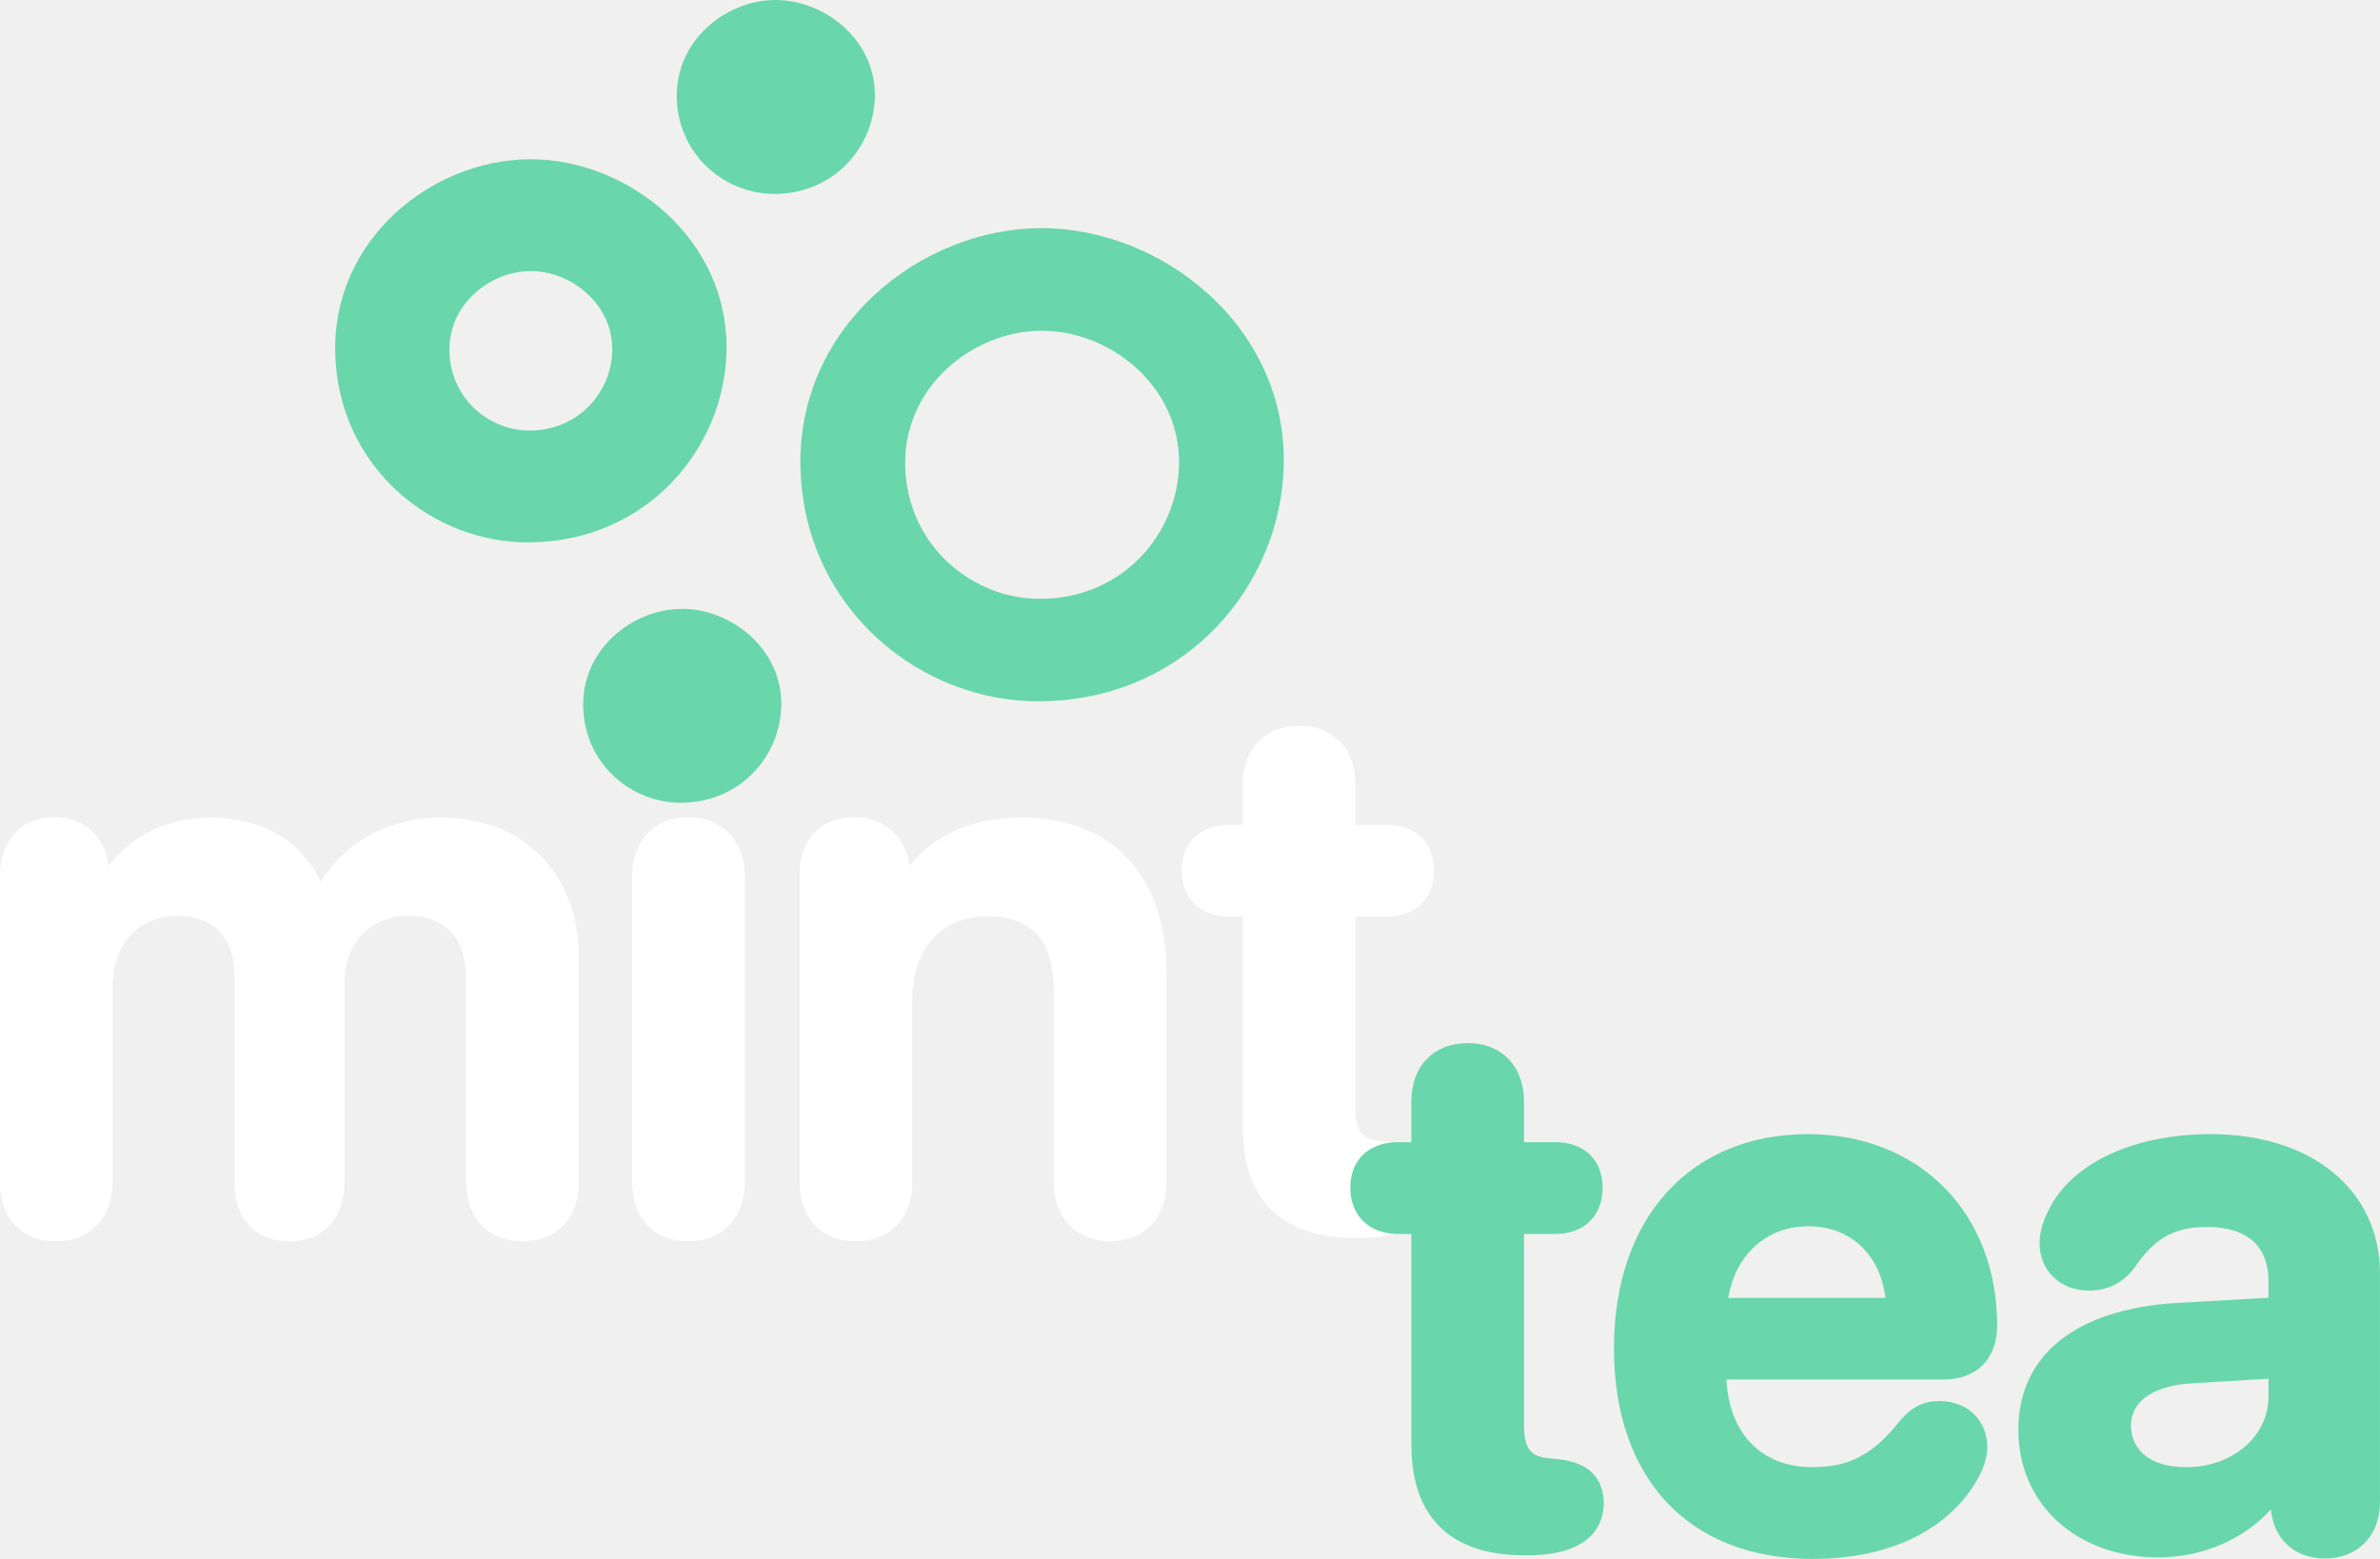
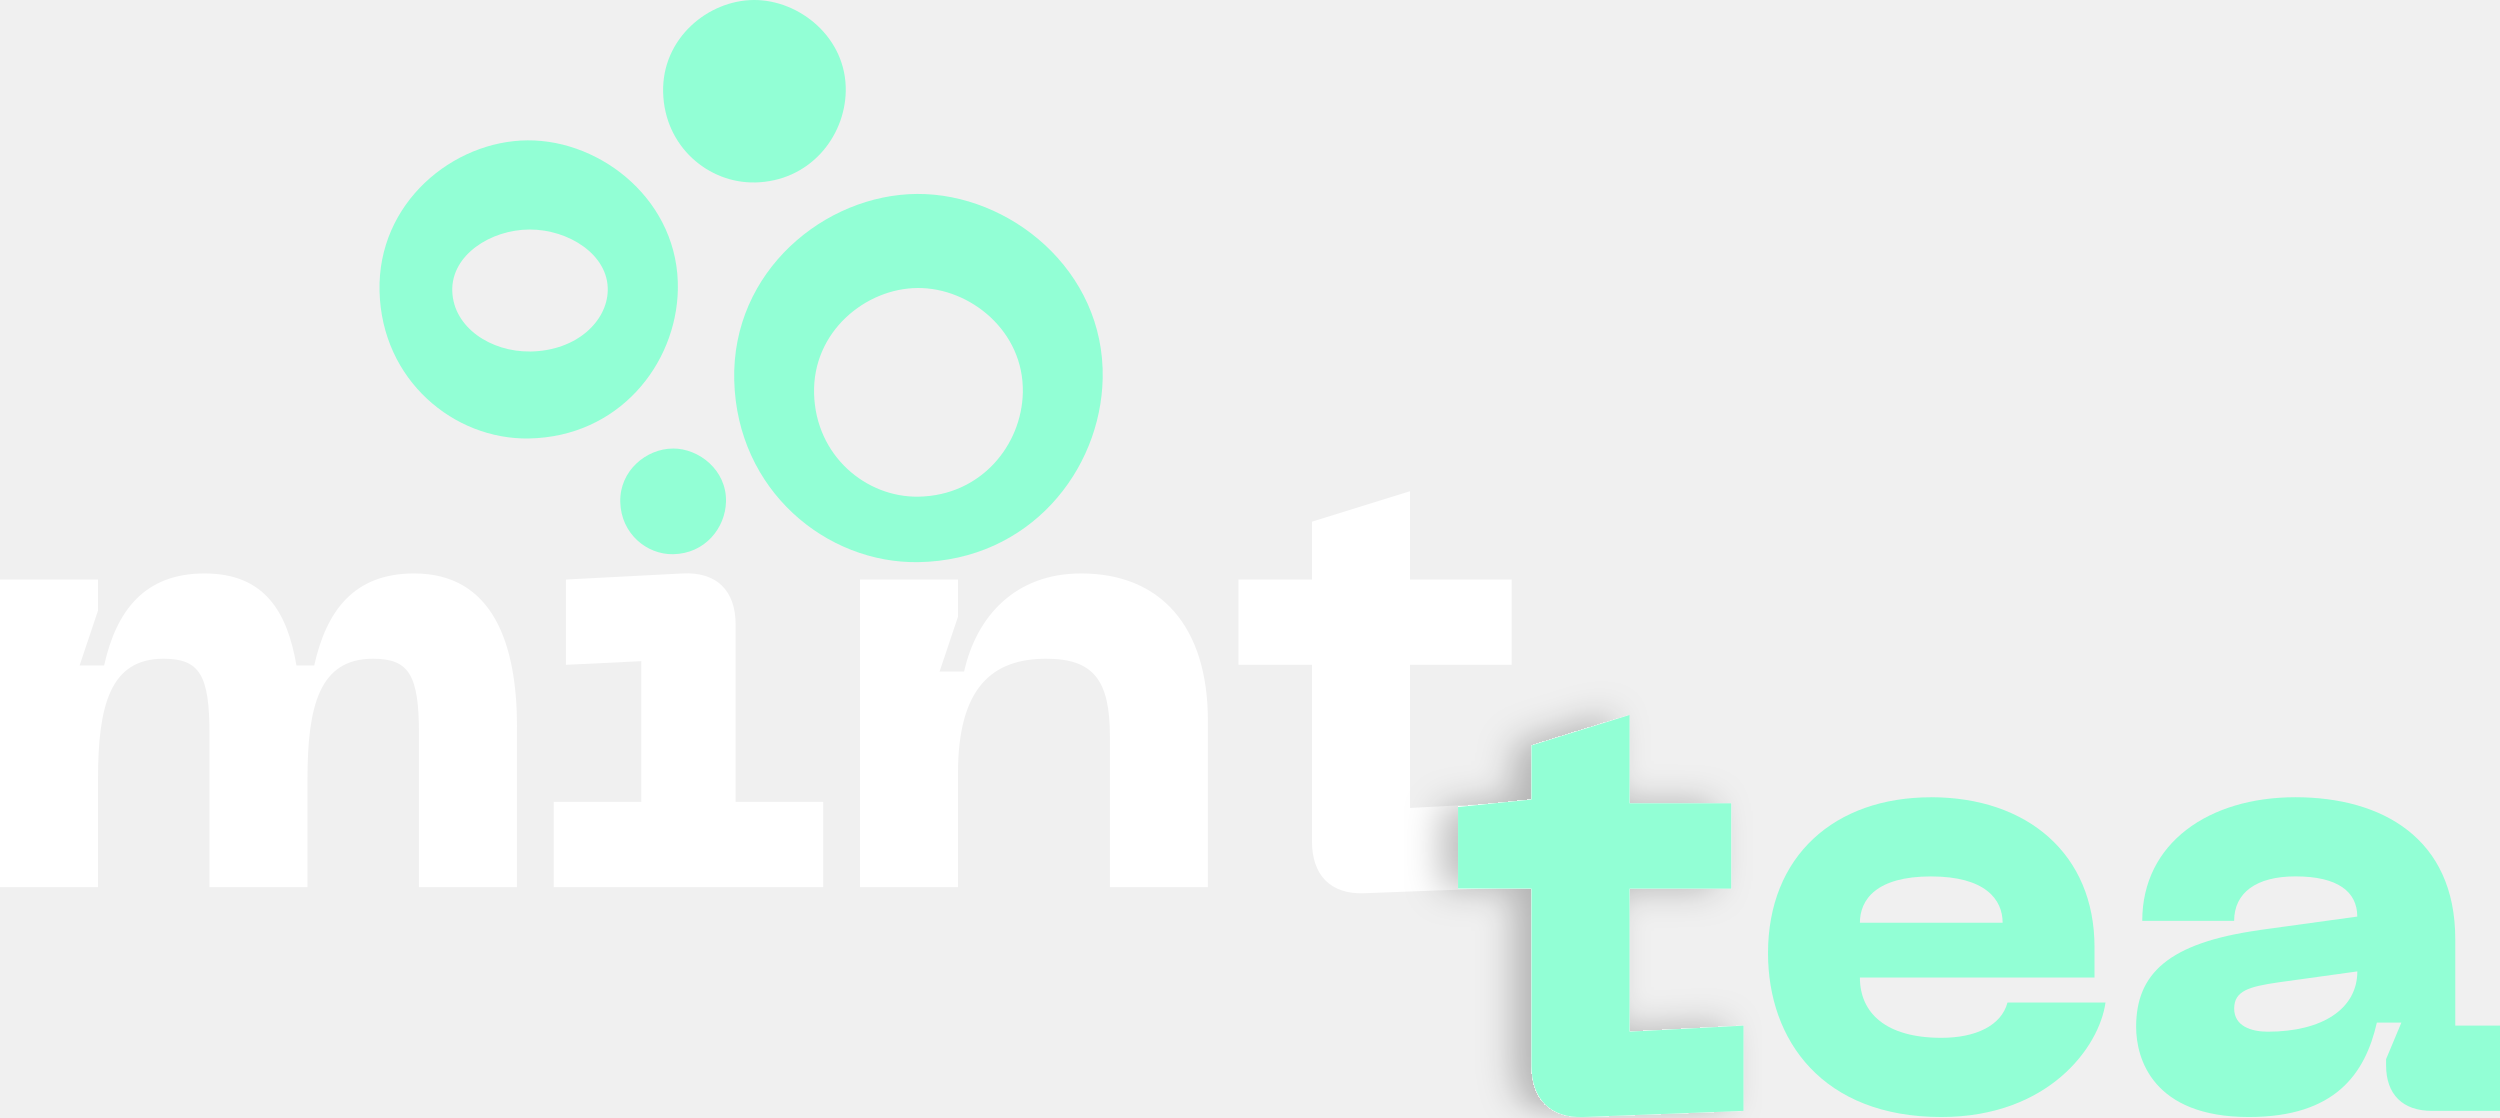
- <svg xmlns="http://www.w3.org/2000/svg" id="Laag_2" viewBox="0 0 585.65 383.69">
+ <svg xmlns="http://www.w3.org/2000/svg" width="282" height="126" viewBox="0 0 282 126" fill="none">
+   <path d="M58.313 82.001V100.067H47.259V82.757C47.259 76.159 46.154 74.305 42.079 74.305C36.069 74.305 34.684 79.525 34.684 87.907V100.067H23.629V82.757C23.629 76.159 22.524 74.305 18.45 74.305C12.44 74.305 11.055 79.525 11.055 87.907V100.067H0V65.371H11.055V68.876L8.98 75.061H11.745C13.124 68.876 16.305 64.685 23.074 64.685C29.844 64.685 32.404 69.016 33.439 75.061H35.444C36.824 68.876 39.934 64.685 46.709 64.685C55.624 64.685 58.319 72.654 58.319 81.996L58.313 82.001Z" fill="white" />
+   <path d="M62.458 100.067V90.447H72.338V74.579L63.838 74.991V65.371L76.968 64.686C80.838 64.482 82.978 66.609 82.978 70.457V90.447H92.857V100.067H62.458Z" fill="white" />
+   <path d="M108.062 87.221V100.067H97.008V65.371H108.062V69.562L105.987 75.747H108.752C110.132 69.562 114.487 64.685 121.947 64.685C130.862 64.685 136.251 70.591 136.251 81.31V100.067H125.197V83.03C125.197 76.712 123.332 74.305 118.012 74.305C112.002 74.305 108.062 77.467 108.062 87.221Z" fill="white" />
+   <path d="M159.051 91.138L171.9 90.453V100.072L153.866 100.758C150.066 100.898 147.991 98.695 147.991 94.917V74.991H139.701V65.371H147.991V58.844L159.045 55.409V65.371H170.515V74.991H159.045V91.133L159.051 91.138Z" fill="white" />
+   <g filter="url(#filter0_d_444_339)">
+     <path d="M183.817 116.375L196.667 115.689V125.309L178.632 125.995C174.832 126.134 172.757 123.931 172.757 120.153V100.228H164.468V91.031L172.757 90.19V84.086L183.812 80.65V90.613H195.282V100.233H183.812V116.375H183.817Z" fill="#92FFD5" />
+   </g>
+   <path d="M217.812 89.927C228.661 89.927 236.261 96.315 236.261 106.83V110.265H209.797C209.797 114.247 212.697 117.066 218.987 117.066C222.857 117.066 225.756 115.694 226.446 113.084H237.501C236.811 118.101 231.076 126 218.987 126C205.582 126 199.432 117.345 199.432 107.521C199.432 96.53 206.962 89.933 217.812 89.933V89.927ZM225.896 104.081C225.896 101.471 223.961 98.861 217.812 98.861C211.662 98.861 209.797 101.471 209.797 104.081H225.896Z" fill="#92FFD5" />
+   <path d="M254.916 104.901L265.9 103.39C265.9 100.571 263.69 98.856 258.92 98.856C254.501 98.856 252.011 100.71 252.011 103.872H241.646C241.646 95.077 249.175 89.927 258.92 89.927C268.665 89.927 276.955 94.531 276.955 105.935V115.689H282V125.309H274.33C271.015 125.309 269.15 123.454 269.15 120.158V119.472L270.875 115.351H268.11C266.795 121.123 263.41 126 253.671 126C242.821 126 240.956 119.403 240.956 115.834C240.956 109.858 244.551 106.353 254.91 104.912L254.916 104.901ZM255.816 116.375C261.896 116.375 265.906 113.835 265.906 109.574L256.991 110.812C253.676 111.294 252.016 111.771 252.016 113.765C252.016 115.759 253.951 116.375 255.816 116.375Z" fill="#92FFD5" />
+   <path d="M75.89 50.596C72.909 50.612 69.875 53.093 69.966 56.631C70.058 60.2 72.952 62.569 75.933 62.515C79.534 62.451 81.83 59.546 81.894 56.566C81.97 53.056 78.871 50.575 75.89 50.591V50.596Z" fill="#92FFD5" />
+   <path d="M85.107 20.585C91.327 20.477 95.288 15.461 95.401 10.316C95.531 4.255 90.178 -0.027 85.031 2.98706e-06C79.884 0.027 74.645 4.314 74.801 10.418C74.957 16.576 79.959 20.67 85.107 20.579V20.585Z" fill="#92FFD5" />
+   <path d="M103.459 21.876C93.067 21.93 82.509 30.58 82.821 42.906C83.134 55.328 93.224 63.592 103.616 63.41C116.152 63.19 124.162 53.072 124.383 42.691C124.647 30.462 113.851 21.823 103.459 21.876ZM103.605 56.025C97.719 56.127 92.006 51.438 91.828 44.39C91.65 37.402 97.644 32.514 103.529 32.487C109.42 32.455 115.527 37.354 115.376 44.283C115.252 50.162 110.709 55.902 103.599 56.025H103.605Z" fill="#92FFD5" />
+   <path d="M76.461 32.68C76.677 22.777 67.929 15.783 59.521 15.831C51.107 15.879 42.559 22.878 42.812 32.857C43.065 42.916 51.236 49.605 59.645 49.46C69.799 49.283 76.278 41.089 76.461 32.686V32.68ZM59.79 39.647C55.403 39.706 51.156 36.968 51.016 32.846C50.886 28.763 55.349 25.906 59.731 25.89C64.118 25.874 68.667 28.731 68.554 32.788C68.463 36.228 65.072 39.578 59.779 39.653L59.79 39.647Z" fill="#92FFD5" />
  <defs>
-     <style>.cls-1{fill:none;}.cls-2{fill:#fff;}.cls-3{fill:#69d6ac;}</style>
+     <filter id="filter0_d_444_339" x="158.468" y="76.65" width="40.199" height="53.35" filterUnits="userSpaceOnUse" color-interpolation-filters="sRGB">
+       <feFlood flood-opacity="0" result="BackgroundImageFix" />
+       <feColorMatrix in="SourceAlpha" type="matrix" values="0 0 0 0 0 0 0 0 0 0 0 0 0 0 0 0 0 0 127 0" result="hardAlpha" />
+       <feOffset dx="-2" />
+       <feGaussianBlur stdDeviation="2" />
+       <feComposite in2="hardAlpha" operator="out" />
+       <feColorMatrix type="matrix" values="0 0 0 0 0 0 0 0 0 0 0 0 0 0 0 0 0 0 0.25 0" />
+       <feBlend mode="normal" in2="BackgroundImageFix" result="effect1_dropShadow_444_339" />
+       <feBlend mode="normal" in="SourceGraphic" in2="effect1_dropShadow_444_339" result="shape" />
+     </filter>
  </defs>
-   <g id="Laag_1-2">
-     <g>
-       <g>
-         <path class="cls-1" d="M130.5,66.74c-10.02,.05-20.21,8.21-19.91,19.85,.3,11.74,10.02,19.57,20.04,19.4,12.09-.2,19.82-9.77,20.04-19.58,.25-11.56-10.14-19.72-20.16-19.67Z" />
-         <path class="cls-1" d="M256.23,81.4c-16.85,.09-33.99,13.8-33.49,33.38,.51,19.75,16.85,32.9,33.7,32.62,20.34-.34,33.33-16.43,33.7-32.92,.43-19.44-17.06-33.16-33.9-33.08Z" />
-         <path class="cls-3" d="M190.92,47.73c14.71-.25,24.09-11.88,24.36-23.81C215.58,9.86,202.92-.06,190.74,0c-12.18,.06-24.57,10-24.2,24.16,.37,14.28,12.2,23.77,24.38,23.56Z" />
-         <path class="cls-3" d="M167.71,149.87c-12.18,.06-24.57,10-24.2,24.16,.37,14.28,12.2,23.77,24.38,23.56,14.71-.25,24.1-11.88,24.36-23.81,.31-14.06-12.35-23.98-24.54-23.92Z" />
-         <path class="cls-3" d="M256.03,56.16c-29.73,.15-59.95,24.4-59.06,58.96,.9,34.84,29.77,58,59.5,57.49,35.88-.61,58.79-28.99,59.43-58.09,.75-34.3-30.14-58.52-59.87-58.36Zm.41,91.24c-16.84,.29-33.19-12.87-33.7-32.62-.51-19.59,16.64-33.3,33.49-33.38,16.85-.09,34.33,13.64,33.9,33.08-.36,16.49-13.36,32.58-33.7,32.92Z" />
-         <path class="cls-3" d="M178.77,86.45c.61-27.77-24.41-47.38-48.47-47.25-24.07,.13-48.54,19.76-47.81,47.74,.73,28.21,24.11,46.96,48.17,46.55,29.05-.49,47.6-23.47,48.12-47.04Zm-48.14,19.53c-10.02,.17-19.73-7.65-20.04-19.4-.3-11.65,9.9-19.8,19.91-19.85,10.02-.05,20.41,8.11,20.16,19.67-.21,9.81-7.95,19.37-20.04,19.58Z" />
-       </g>
-       <g>
-         <path class="cls-2" d="M108.64,201.23c-12.78,0-23.7,5.94-29.68,15.81-4.89-10.12-14.53-15.81-27.18-15.81-10.31,0-19.31,4.38-25.09,11.85-.84-7.22-5.99-11.94-13.33-11.94-7.99,0-13.36,5.66-13.36,14.08v75.85c0,8.77,5.42,14.44,13.81,14.44s13.9-5.8,13.9-14.44v-48.41c0-10.15,6.46-17.23,15.7-17.23s14.26,5.43,14.26,14.53v51.11c0,8.91,5.19,14.44,13.54,14.44s13.54-5.67,13.54-14.44v-48.95c0-9.98,6.24-16.69,15.52-16.69,11.94,0,14.44,8.54,14.44,15.7v49.94c0,8.77,5.46,14.44,13.9,14.44s13.81-5.67,13.81-14.44v-55.42c0-20.58-13.58-34.41-33.78-34.41Z" />
-         <path class="cls-2" d="M169.38,201.14c-8.26,0-13.81,5.8-13.81,14.44v75.49c0,8.77,5.42,14.44,13.81,14.44s13.9-5.8,13.9-14.44v-75.4c0-8.69-5.59-14.53-13.9-14.53Z" />
-         <path class="cls-2" d="M251.35,201.23c-11.92,0-21.31,4.12-27.59,12-.8-7.21-6.17-12.09-13.62-12.09-8.12,0-13.36,5.49-13.36,13.99v75.94c0,8.77,5.42,14.44,13.81,14.44s13.9-5.8,13.9-14.44v-45.26c0-12.33,7.22-20.29,18.4-20.29s16.42,6.02,16.42,18.4v47.15c0,8.64,5.59,14.44,13.9,14.44s13.81-5.67,13.81-14.44v-51.65c0-23.92-13.34-38.19-35.67-38.19Z" />
-         <path class="cls-2" d="M341.79,281.06l-1.69-.19c-4.45-.37-6.57-1.7-6.57-8.24v-47.01h7.69c7.08,0,11.65-4.47,11.65-11.38s-4.57-11.2-11.65-11.2h-7.69v-10.03c0-4.22-1.3-7.81-3.75-10.38-2.48-2.6-5.96-3.97-10.06-3.97-8.44,0-13.9,5.63-13.9,14.35v10.03h-3.38c-7.08,0-11.65,4.4-11.65,11.2s4.57,11.38,11.65,11.38h3.38v51.87c0,17.8,9.6,27.22,27.76,27.22h.9c16.85,0,18.67-8.9,18.67-12.73,0-4.51-1.98-10.06-11.36-10.91Z" />
-       </g>
-       <g>
-         <path class="cls-3" d="M383.27,359.15l-1.69-.19c-4.45-.37-6.57-1.7-6.57-8.24v-47.01h7.69c7.08,0,11.65-4.47,11.65-11.38s-4.57-11.2-11.65-11.2h-7.69v-10.03c0-4.22-1.3-7.81-3.75-10.38-2.48-2.6-5.96-3.97-10.06-3.97-8.44,0-13.9,5.63-13.9,14.35v10.03h-3.38c-7.08,0-11.65,4.4-11.65,11.2s4.57,11.38,11.65,11.38h3.38v51.87c0,17.8,9.6,27.22,27.76,27.22h.9c16.85,0,18.67-8.9,18.67-12.73,0-4.51-1.98-10.06-11.36-10.92Z" />
-         <path class="cls-3" d="M491.44,326.25c0-27.73-19.15-47.1-46.56-47.1-29,0-47.73,20.68-47.73,52.68s18.31,51.87,48.99,51.87c19.27,0,34.23-7.54,41.06-20.72,1.18-2.37,1.81-4.74,1.81-6.85,0-6.54-4.9-11.29-11.65-11.29-3.92,0-6.68,1.3-9.53,4.48l-.11,.13c-6.67,8.51-12.57,11.67-21.76,11.67-12.48,0-20.45-8.22-21.14-21.6h53.53c8.07,0,13.09-5.08,13.09-13.27Zm-66.17-6.79c1.77-10.66,9.41-17.64,19.7-17.64s17.65,6.83,19,17.64h-38.7Z" />
-         <path class="cls-3" d="M543.95,279.15c-19.54,0-34.98,7.54-40.27,19.59-1.2,2.52-1.79,4.89-1.79,7.26,0,6.75,5.09,11.65,12.1,11.65,4.62,0,8.38-1.86,11.19-5.54l.08-.12c4.97-7.29,9.79-10,17.78-10,13.19,0,15.16,8.2,15.16,13.09v4.33l-22.79,1.3c-24.63,1.53-38.75,12.89-38.75,31.17s14.19,31.44,34.5,31.44c10.82,0,20.98-4.46,27.64-11.79,.72,7.36,5.87,12.06,13.3,12.06,8.1,0,13.54-5.59,13.54-13.9v-56.23c0-20.53-16.76-34.32-41.7-34.32Zm14.26,60.18v4.47c0,9.71-8.87,17.32-20.2,17.32-10.05,0-13.63-5.23-13.63-10.12,0-8.59,10.16-10.2,14.51-10.49l19.32-1.18Z" />
-       </g>
-     </g>
-   </g>
</svg>
